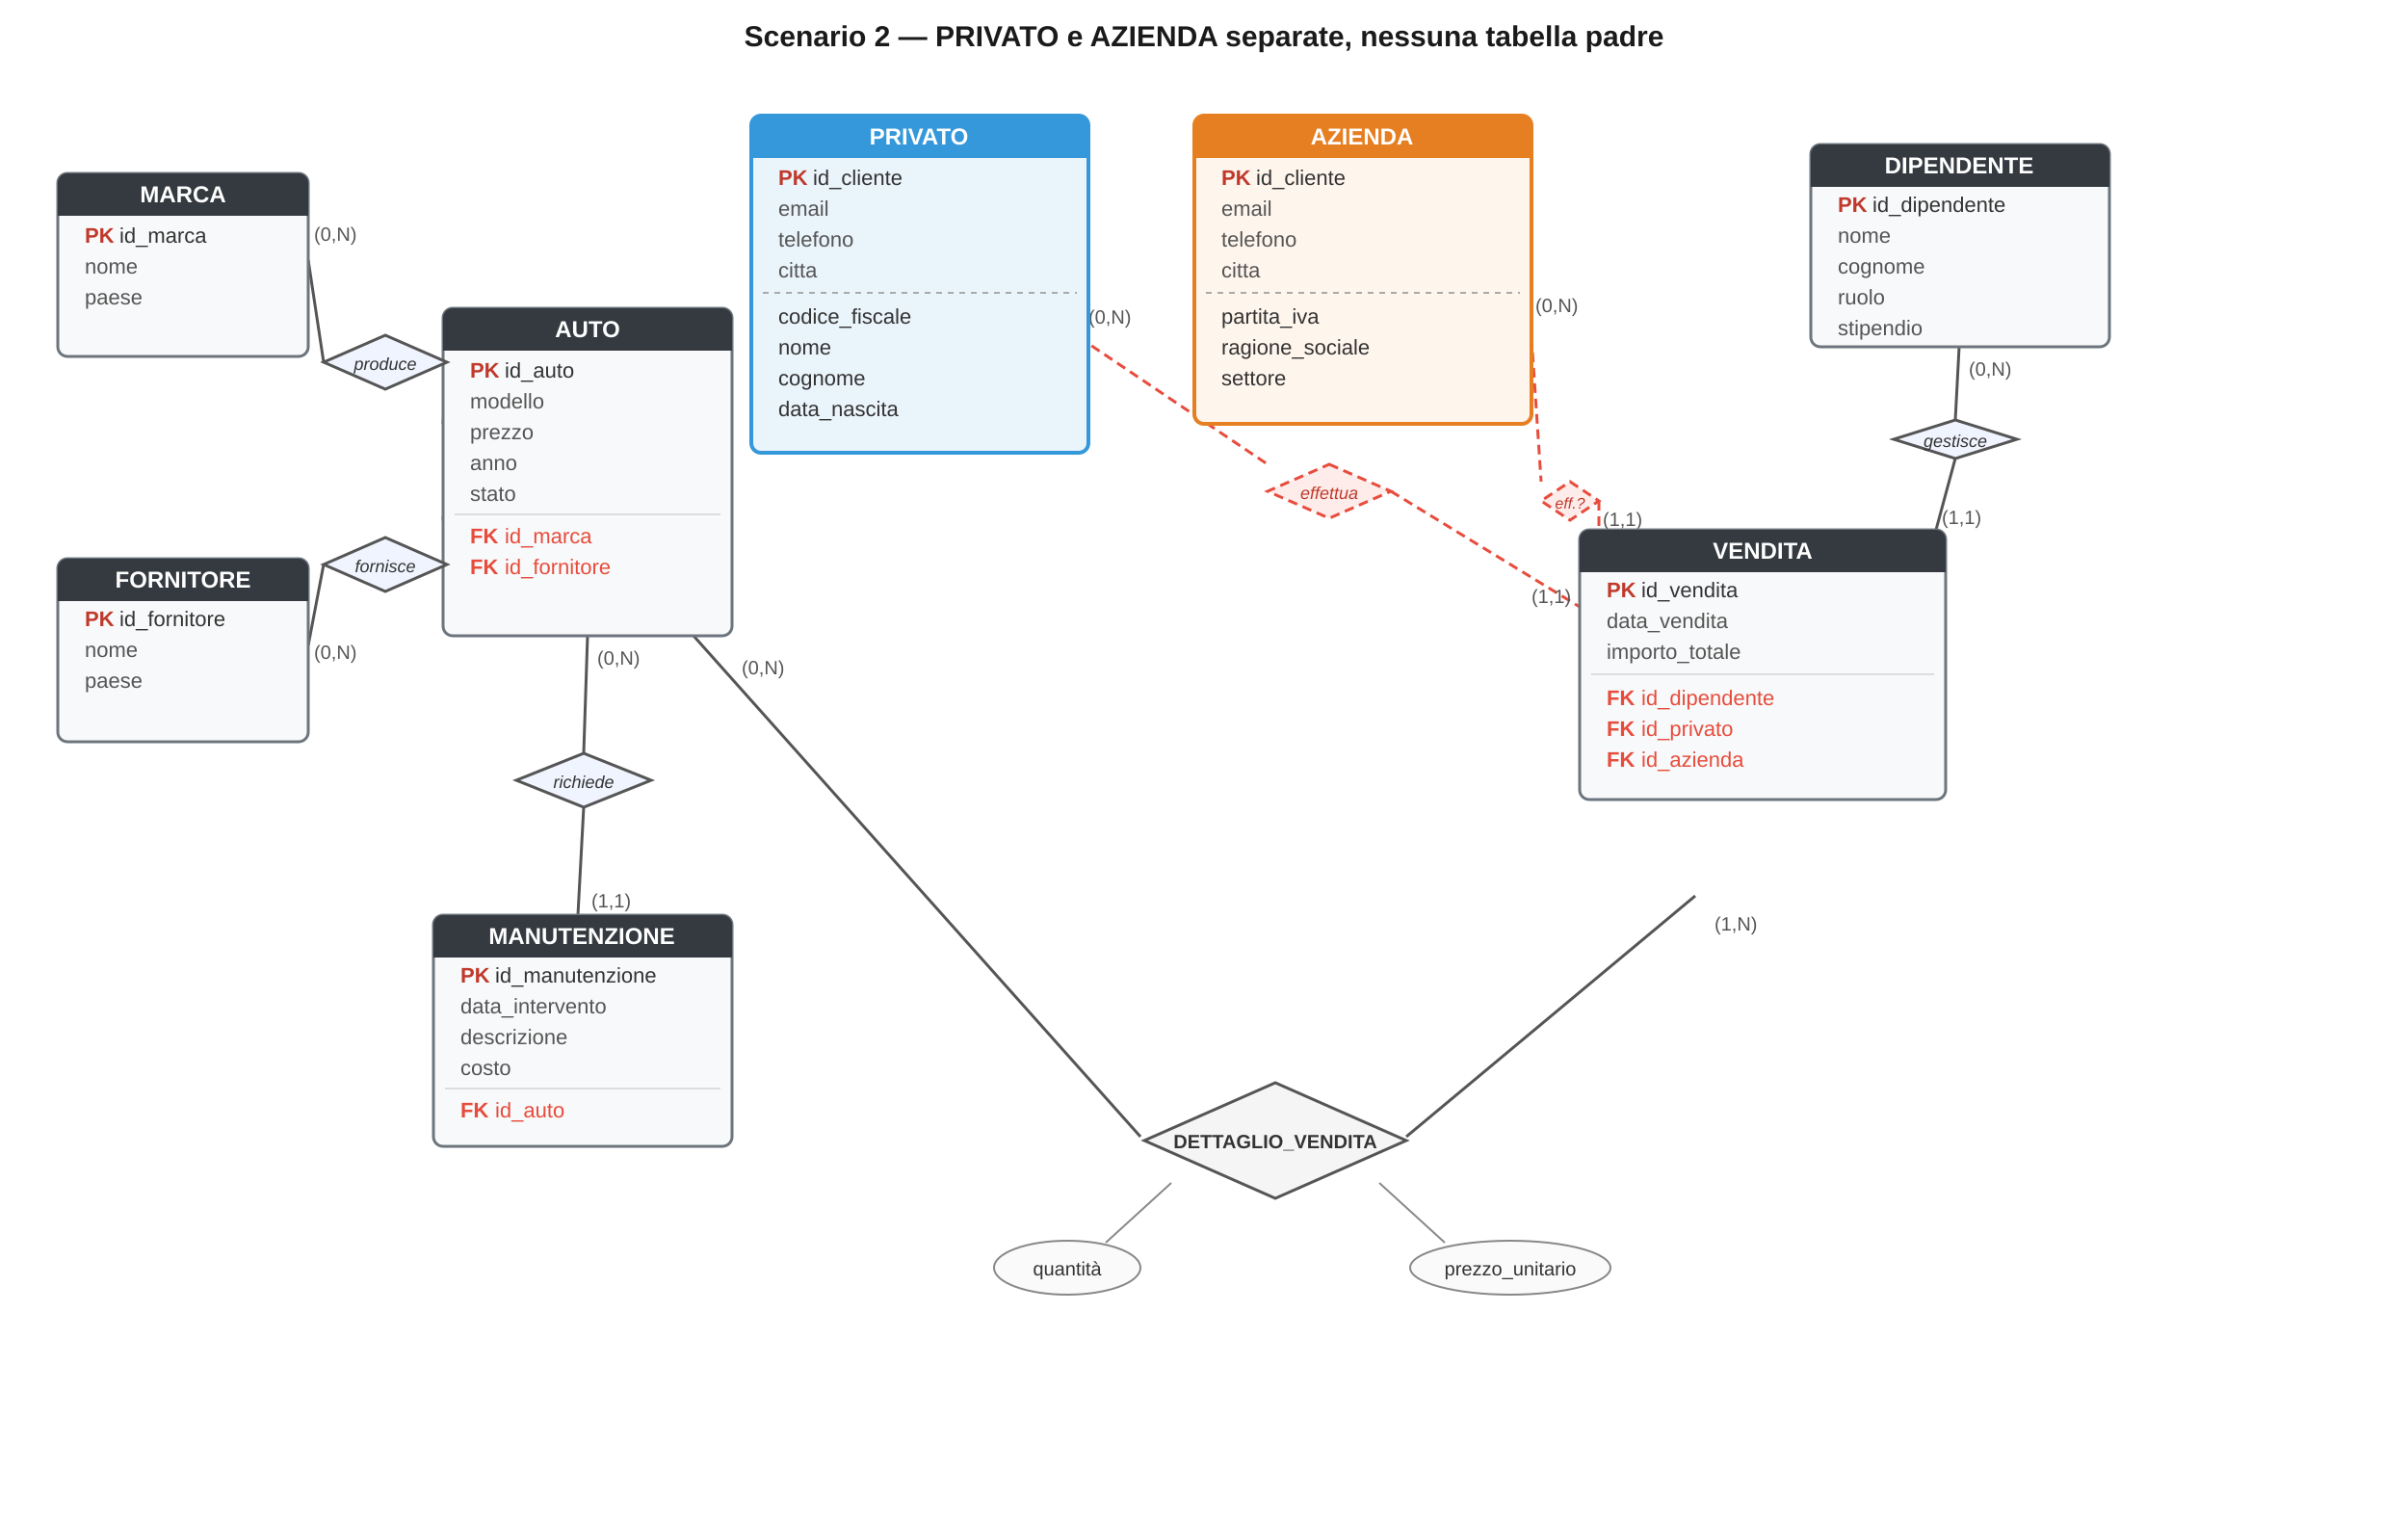
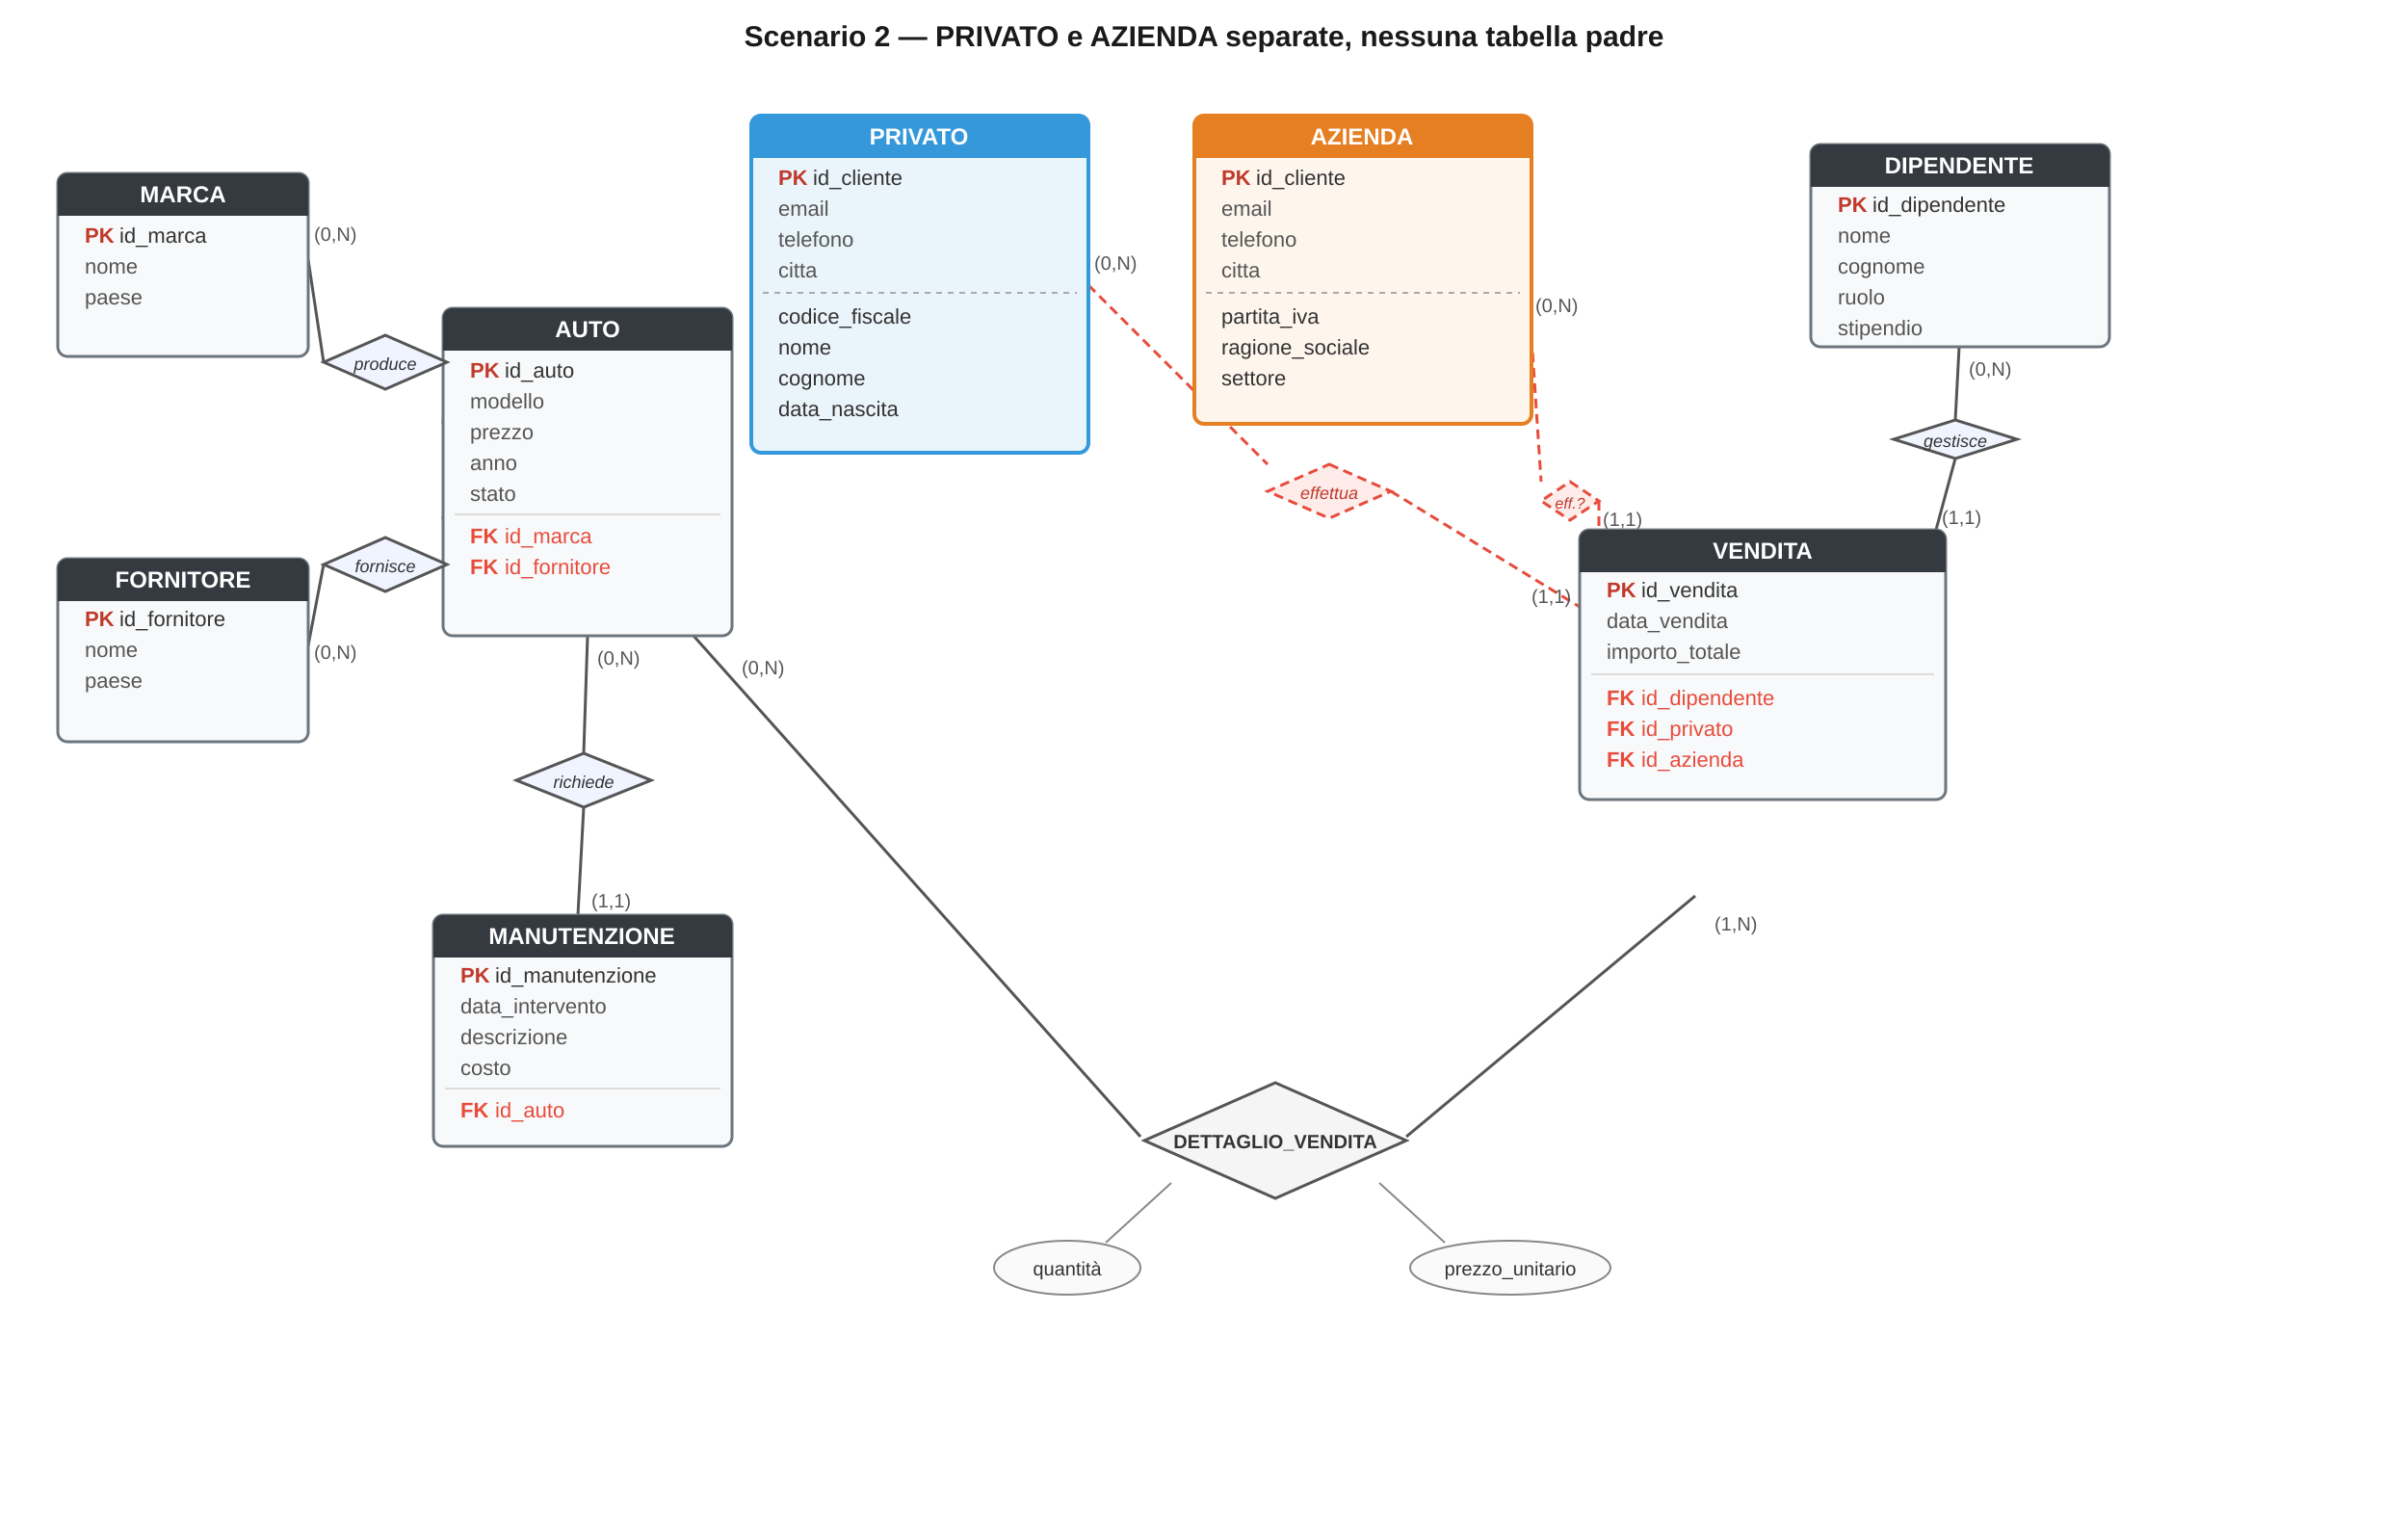
<svg xmlns="http://www.w3.org/2000/svg" viewBox="0 0 1250 790" font-family="Arial, sans-serif" font-size="12">
  <rect width="1250" height="790" fill="white" />
  <text x="625" y="24" text-anchor="middle" font-size="15" font-weight="bold" fill="#1a1a1a">Scenario 2 — PRIVATO e AZIENDA separate, nessuna tabella padre</text>
  <line x1="160" y1="135" x2="168" y2="188" stroke="#555" stroke-width="1.5" />
  <text x="163" y="125" fill="#555" font-size="10">(0,N)</text>
  <line x1="232" y1="188" x2="230" y2="220" stroke="#555" stroke-width="1.5" />
  <text x="233" y="218" fill="#555" font-size="10">(1,1)</text>
  <line x1="160" y1="335" x2="168" y2="293" stroke="#555" stroke-width="1.5" />
  <text x="163" y="342" fill="#555" font-size="10">(0,N)</text>
  <line x1="232" y1="293" x2="230" y2="268" stroke="#555" stroke-width="1.5" />
  <text x="233" y="265" fill="#555" font-size="10">(1,1)</text>
  <line x1="305" y1="330" x2="303" y2="391" stroke="#555" stroke-width="1.5" />
  <text x="310" y="345" fill="#555" font-size="10">(0,N)</text>
  <line x1="303" y1="419" x2="300" y2="475" stroke="#555" stroke-width="1.5" />
  <text x="307" y="471" fill="#555" font-size="10">(1,1)</text>
-   <line x1="560" y1="175" x2="658" y2="241" stroke="#e74c3c" stroke-width="1.5" stroke-dasharray="5,3" />
-   <text x="565" y="168" fill="#555" font-size="10">(0,N)</text>
+   <line x1="565" y1="148" x2="658" y2="241" stroke="#e74c3c" stroke-width="1.5" stroke-dasharray="5,3" />
+   <text x="568" y="140" fill="#555" font-size="10">(0,N)</text>
  <line x1="722" y1="255" x2="820" y2="315" stroke="#e74c3c" stroke-width="1.5" stroke-dasharray="5,3" />
  <text x="795" y="313" fill="#555" font-size="10">(1,1)</text>
  <line x1="795" y1="175" x2="800" y2="250" stroke="#e74c3c" stroke-width="1.5" stroke-dasharray="5,3" />
  <text x="797" y="162" fill="#555" font-size="10">(0,N)</text>
  <line x1="830" y1="260" x2="830" y2="275" stroke="#e74c3c" stroke-width="1.5" stroke-dasharray="5,3" />
  <text x="832" y="273" fill="#555" font-size="10">(1,1)</text>
  <line x1="1017" y1="180" x2="1015" y2="218" stroke="#555" stroke-width="1.5" />
  <text x="1022" y="195" fill="#555" font-size="10">(0,N)</text>
  <line x1="1015" y1="238" x2="1005" y2="275" stroke="#555" stroke-width="1.5" />
  <text x="1008" y="272" fill="#555" font-size="10">(1,1)</text>
  <line x1="880" y1="465" x2="730" y2="590" stroke="#555" stroke-width="1.5" />
  <text x="890" y="483" fill="#555" font-size="10">(1,N)</text>
  <line x1="360" y1="330" x2="592" y2="590" stroke="#555" stroke-width="1.5" />
  <text x="385" y="350" fill="#555" font-size="10">(0,N)</text>
  <rect x="30" y="90" width="130" height="95" rx="5" fill="#f8f9fa" stroke="#6c757d" stroke-width="1.5" />
  <rect x="30" y="90" width="130" height="22" rx="5" fill="#343a40" />
  <rect x="30" y="106" width="130" height="6" fill="#343a40" />
  <text x="95" y="105" text-anchor="middle" fill="white" font-weight="bold" font-size="12">MARCA</text>
  <text x="44" y="126" fill="#c0392b" font-size="11" font-weight="bold">PK</text>
  <text x="62" y="126" fill="#333" font-size="11">id_marca</text>
  <text x="44" y="142" fill="#555" font-size="11">   nome</text>
  <text x="44" y="158" fill="#555" font-size="11">   paese</text>
  <rect x="30" y="290" width="130" height="95" rx="5" fill="#f8f9fa" stroke="#6c757d" stroke-width="1.5" />
  <rect x="30" y="290" width="130" height="22" rx="5" fill="#343a40" />
  <rect x="30" y="306" width="130" height="6" fill="#343a40" />
  <text x="95" y="305" text-anchor="middle" fill="white" font-weight="bold" font-size="12">FORNITORE</text>
  <text x="44" y="325" fill="#c0392b" font-size="11" font-weight="bold">PK</text>
  <text x="62" y="325" fill="#333" font-size="11">id_fornitore</text>
  <text x="44" y="341" fill="#555" font-size="11">   nome</text>
  <text x="44" y="357" fill="#555" font-size="11">   paese</text>
  <rect x="230" y="160" width="150" height="170" rx="5" fill="#f8f9fa" stroke="#6c757d" stroke-width="1.5" />
  <rect x="230" y="160" width="150" height="22" rx="5" fill="#343a40" />
  <rect x="230" y="176" width="150" height="6" fill="#343a40" />
  <text x="305" y="175" text-anchor="middle" fill="white" font-weight="bold" font-size="12">AUTO</text>
  <text x="244" y="196" fill="#c0392b" font-size="11" font-weight="bold">PK</text>
  <text x="262" y="196" fill="#333" font-size="11">id_auto</text>
  <text x="244" y="212" fill="#555" font-size="11">   modello</text>
  <text x="244" y="228" fill="#555" font-size="11">   prezzo</text>
  <text x="244" y="244" fill="#555" font-size="11">   anno</text>
  <text x="244" y="260" fill="#555" font-size="11">   stato</text>
  <line x1="236" y1="267" x2="374" y2="267" stroke="#ddd" stroke-width="1" />
  <text x="244" y="282" fill="#e74c3c" font-size="11" font-weight="bold">FK</text>
  <text x="262" y="282" fill="#e74c3c" font-size="11">id_marca</text>
  <text x="244" y="298" fill="#e74c3c" font-size="11" font-weight="bold">FK</text>
  <text x="262" y="298" fill="#e74c3c" font-size="11">id_fornitore</text>
  <rect x="390" y="60" width="175" height="175" rx="5" fill="#eaf4fb" stroke="#3498db" stroke-width="2" />
  <rect x="390" y="60" width="175" height="22" rx="5" fill="#3498db" />
  <rect x="390" y="76" width="175" height="6" fill="#3498db" />
  <text x="477" y="75" text-anchor="middle" fill="white" font-weight="bold" font-size="12">PRIVATO</text>
  <text x="404" y="96" fill="#c0392b" font-size="11" font-weight="bold">PK</text>
  <text x="422" y="96" fill="#333" font-size="11">id_cliente</text>
  <text x="404" y="112" fill="#555" font-size="11">   email</text>
  <text x="404" y="128" fill="#555" font-size="11">   telefono</text>
  <text x="404" y="144" fill="#555" font-size="11">   citta</text>
  <line x1="396" y1="152" x2="559" y2="152" stroke="#aaa" stroke-dasharray="3,3" stroke-width="1" />
  <text x="404" y="168" fill="#333" font-size="11">   codice_fiscale</text>
  <text x="404" y="184" fill="#333" font-size="11">   nome</text>
  <text x="404" y="200" fill="#333" font-size="11">   cognome</text>
  <text x="404" y="216" fill="#333" font-size="11">   data_nascita</text>
  <rect x="620" y="60" width="175" height="160" rx="5" fill="#fef5ec" stroke="#e67e22" stroke-width="2" />
  <rect x="620" y="60" width="175" height="22" rx="5" fill="#e67e22" />
  <rect x="620" y="76" width="175" height="6" fill="#e67e22" />
  <text x="707" y="75" text-anchor="middle" fill="white" font-weight="bold" font-size="12">AZIENDA</text>
  <text x="634" y="96" fill="#c0392b" font-size="11" font-weight="bold">PK</text>
  <text x="652" y="96" fill="#333" font-size="11">id_cliente</text>
  <text x="634" y="112" fill="#555" font-size="11">   email</text>
  <text x="634" y="128" fill="#555" font-size="11">   telefono</text>
  <text x="634" y="144" fill="#555" font-size="11">   citta</text>
  <line x1="626" y1="152" x2="789" y2="152" stroke="#aaa" stroke-dasharray="3,3" stroke-width="1" />
  <text x="634" y="168" fill="#333" font-size="11">   partita_iva</text>
  <text x="634" y="184" fill="#333" font-size="11">   ragione_sociale</text>
  <text x="634" y="200" fill="#333" font-size="11">   settore</text>
  <rect x="940" y="75" width="155" height="105" rx="5" fill="#f8f9fa" stroke="#6c757d" stroke-width="1.5" />
  <rect x="940" y="75" width="155" height="22" rx="5" fill="#343a40" />
  <rect x="940" y="91" width="155" height="6" fill="#343a40" />
  <text x="1017" y="90" text-anchor="middle" fill="white" font-weight="bold" font-size="12">DIPENDENTE</text>
  <text x="954" y="110" fill="#c0392b" font-size="11" font-weight="bold">PK</text>
  <text x="972" y="110" fill="#333" font-size="11">id_dipendente</text>
  <text x="954" y="126" fill="#555" font-size="11">   nome</text>
  <text x="954" y="142" fill="#555" font-size="11">   cognome</text>
  <text x="954" y="158" fill="#555" font-size="11">   ruolo</text>
  <text x="954" y="174" fill="#555" font-size="11">   stipendio</text>
  <rect x="820" y="275" width="190" height="140" rx="5" fill="#f8f9fa" stroke="#6c757d" stroke-width="1.5" />
  <rect x="820" y="275" width="190" height="22" rx="5" fill="#343a40" />
  <rect x="820" y="291" width="190" height="6" fill="#343a40" />
  <text x="915" y="290" text-anchor="middle" fill="white" font-weight="bold" font-size="12">VENDITA</text>
  <text x="834" y="310" fill="#c0392b" font-size="11" font-weight="bold">PK</text>
  <text x="852" y="310" fill="#333" font-size="11">id_vendita</text>
  <text x="834" y="326" fill="#555" font-size="11">   data_vendita</text>
  <text x="834" y="342" fill="#555" font-size="11">   importo_totale</text>
  <line x1="826" y1="350" x2="1004" y2="350" stroke="#ddd" stroke-width="1" />
  <text x="834" y="366" fill="#e74c3c" font-size="11" font-weight="bold">FK</text>
  <text x="852" y="366" fill="#e74c3c" font-size="11">id_dipendente</text>
  <text x="834" y="382" fill="#e74c3c" font-size="11" font-weight="bold">FK</text>
  <text x="852" y="382" fill="#e74c3c" font-size="11">id_privato</text>
  <text x="834" y="398" fill="#e74c3c" font-size="11" font-weight="bold">FK</text>
  <text x="852" y="398" fill="#e74c3c" font-size="11">id_azienda</text>
  <rect x="225" y="475" width="155" height="120" rx="5" fill="#f8f9fa" stroke="#6c757d" stroke-width="1.5" />
  <rect x="225" y="475" width="155" height="22" rx="5" fill="#343a40" />
  <rect x="225" y="491" width="155" height="6" fill="#343a40" />
  <text x="302" y="490" text-anchor="middle" fill="white" font-weight="bold" font-size="12">MANUTENZIONE</text>
  <text x="239" y="510" fill="#c0392b" font-size="11" font-weight="bold">PK</text>
  <text x="257" y="510" fill="#333" font-size="11">id_manutenzione</text>
  <text x="239" y="526" fill="#555" font-size="11">   data_intervento</text>
  <text x="239" y="542" fill="#555" font-size="11">   descrizione</text>
  <text x="239" y="558" fill="#555" font-size="11">   costo</text>
  <line x1="231" y1="565" x2="374" y2="565" stroke="#ddd" stroke-width="1" />
  <text x="239" y="580" fill="#e74c3c" font-size="11" font-weight="bold">FK</text>
  <text x="257" y="580" fill="#e74c3c" font-size="11">id_auto</text>
  <polygon points="200,174 232,188 200,202 168,188" fill="#f0f4ff" stroke="#555" stroke-width="1.5" />
  <text x="200" y="192" text-anchor="middle" fill="#333" font-size="9" font-style="italic">produce</text>
  <polygon points="200,279 232,293 200,307 168,293" fill="#f0f4ff" stroke="#555" stroke-width="1.5" />
  <text x="200" y="297" text-anchor="middle" fill="#333" font-size="9" font-style="italic">fornisce</text>
  <polygon points="303,391 338,405 303,419 268,405" fill="#f0f4ff" stroke="#555" stroke-width="1.5" />
  <text x="303" y="409" text-anchor="middle" fill="#333" font-size="9" font-style="italic">richiede</text>
  <polygon points="690,241 722,255 690,269 658,255" fill="#fdecea" stroke="#e74c3c" stroke-width="1.5" stroke-dasharray="5,3" />
  <text x="690" y="259" text-anchor="middle" fill="#c0392b" font-size="9" font-style="italic">effettua</text>
  <polygon points="815,250 830,260 815,270 800,260" fill="#fdecea" stroke="#e74c3c" stroke-width="1.5" stroke-dasharray="5,3" />
  <text x="815" y="264" text-anchor="middle" fill="#c0392b" font-size="8" font-style="italic">eff.?</text>
  <polygon points="1015,218 1047,228 1015,238 983,228" fill="#f0f4ff" stroke="#555" stroke-width="1.5" />
  <text x="1015" y="232" text-anchor="middle" fill="#333" font-size="9" font-style="italic">gestisce</text>
  <polygon points="662,562 730,592 662,622 594,592" fill="#f5f5f5" stroke="#555" stroke-width="1.5" />
  <text x="662" y="596" text-anchor="middle" fill="#333" font-size="10" font-weight="bold">DETTAGLIO_VENDITA</text>
  <line x1="608" y1="614" x2="574" y2="645" stroke="#888" stroke-width="1" />
  <ellipse cx="554" cy="658" rx="38" ry="14" fill="#fafafa" stroke="#888" stroke-width="1" />
  <text x="554" y="662" text-anchor="middle" fill="#333" font-size="10">quantità</text>
  <line x1="716" y1="614" x2="750" y2="645" stroke="#888" stroke-width="1" />
  <ellipse cx="784" cy="658" rx="52" ry="14" fill="#fafafa" stroke="#888" stroke-width="1" />
  <text x="784" y="662" text-anchor="middle" fill="#333" font-size="10">prezzo_unitario</text>
</svg>
